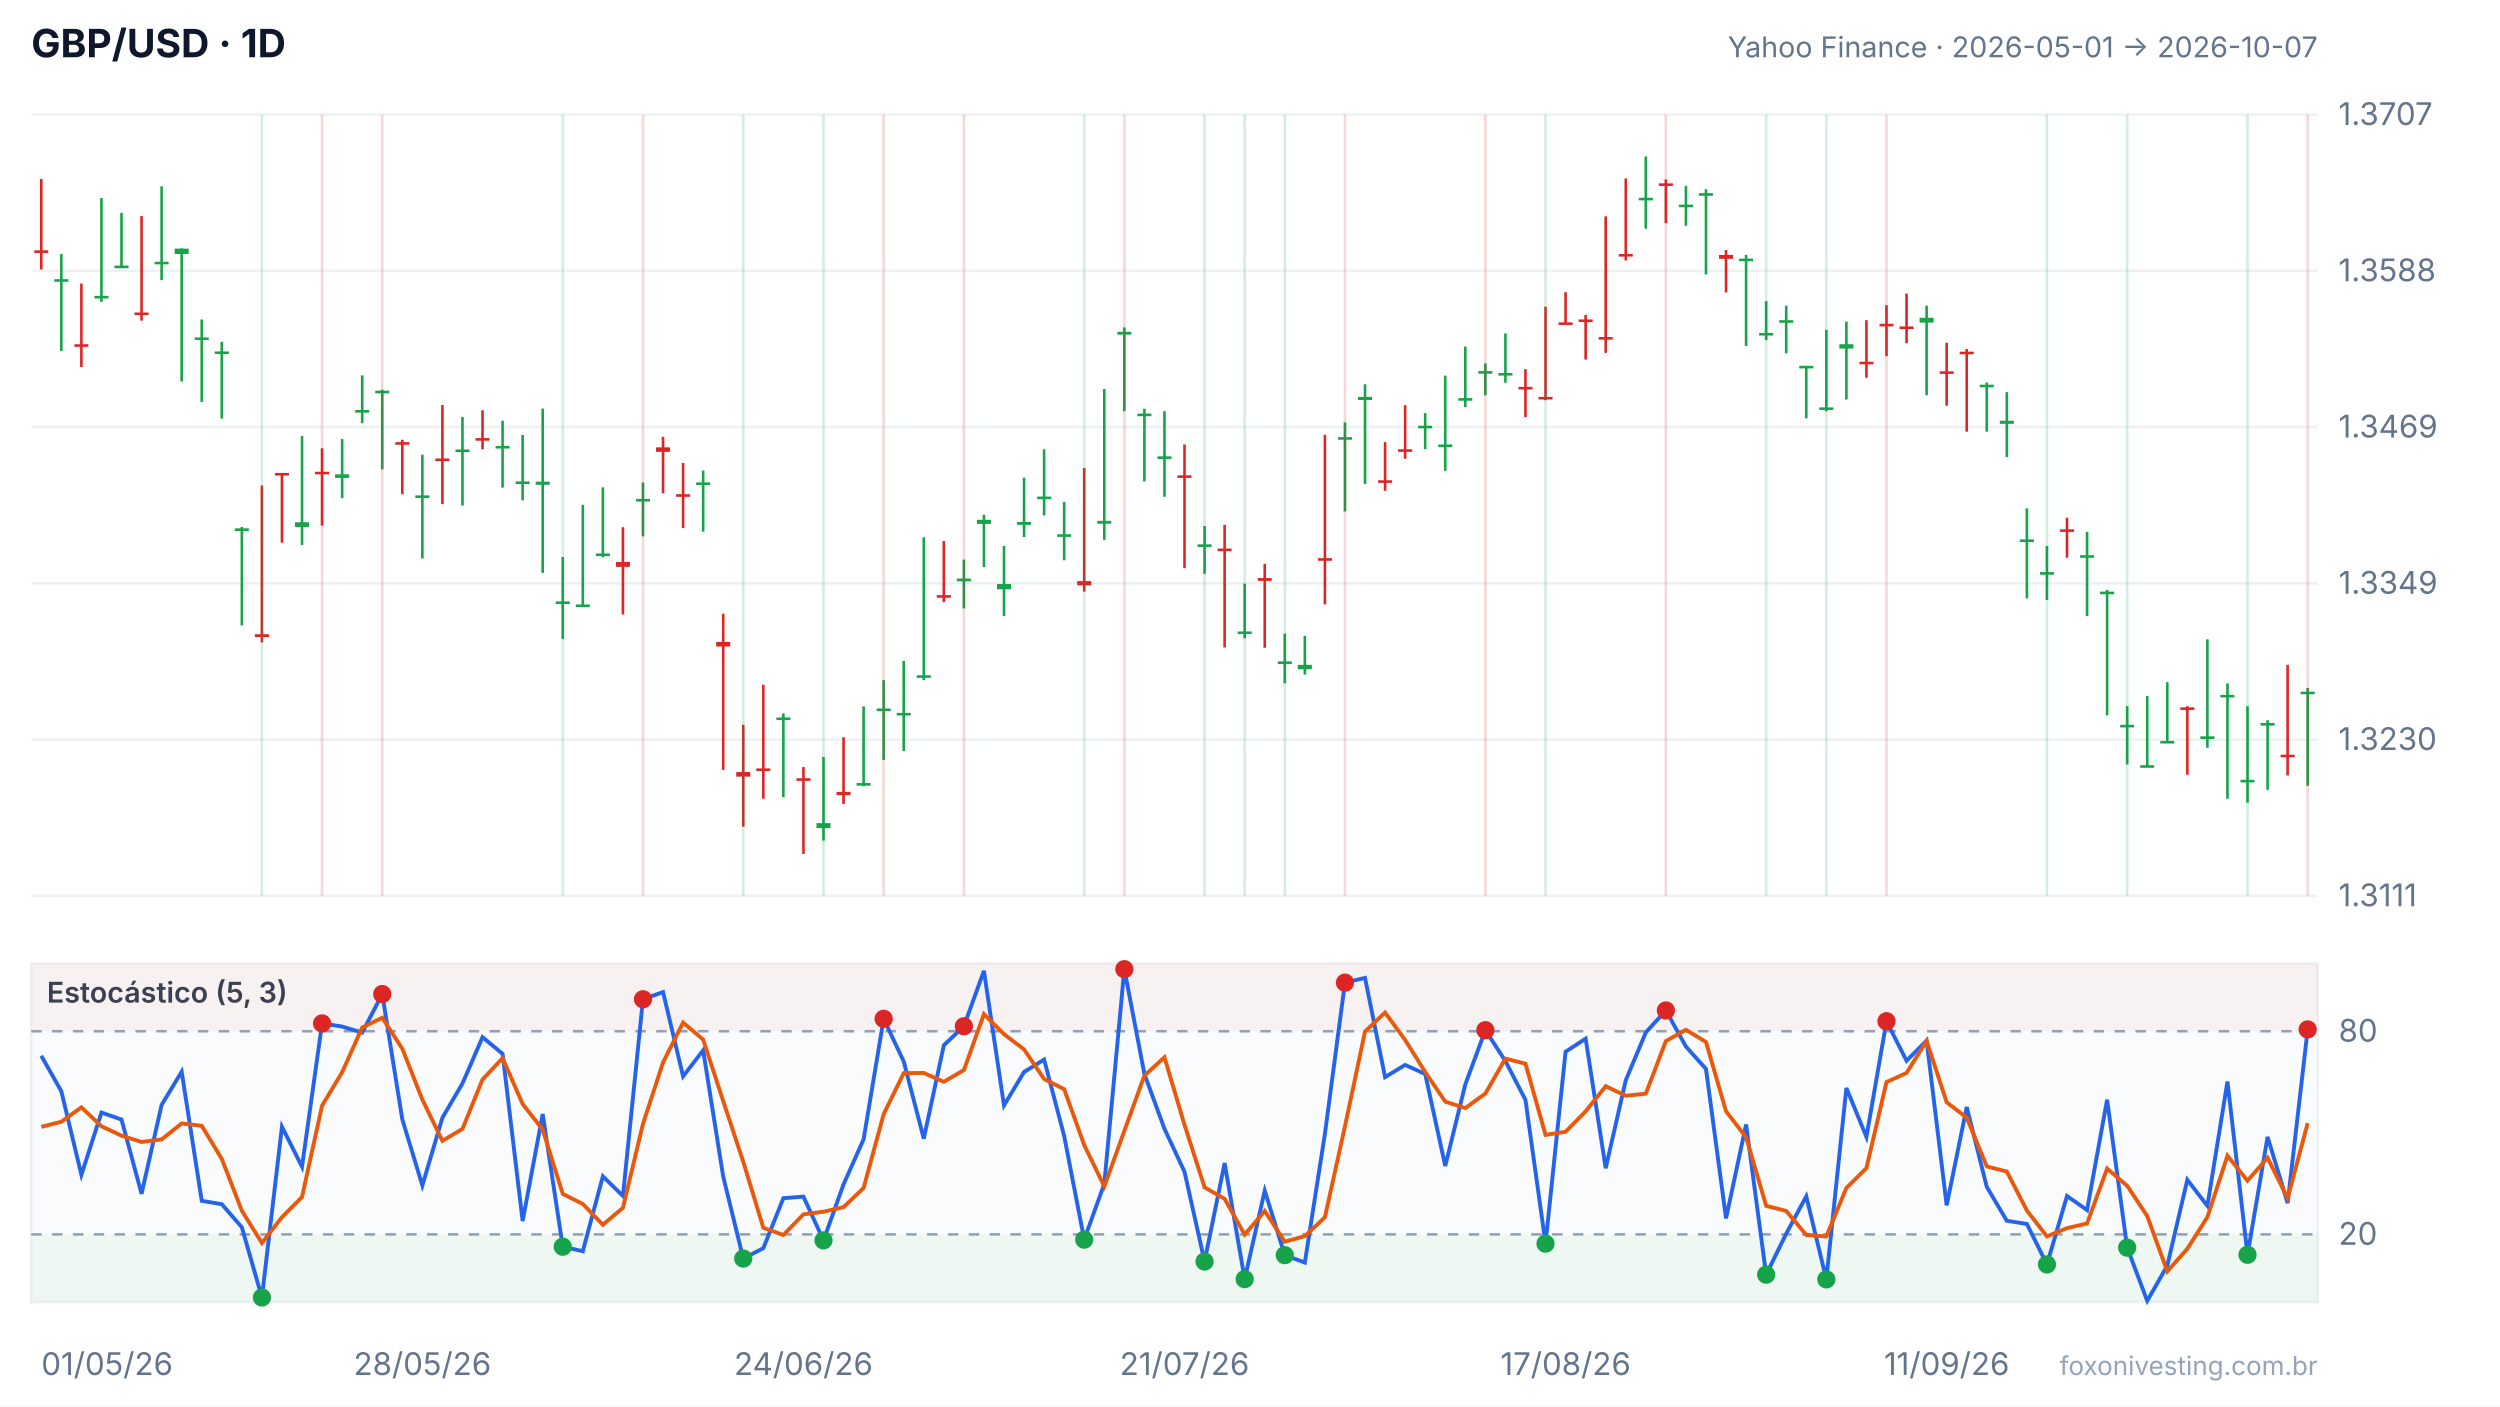
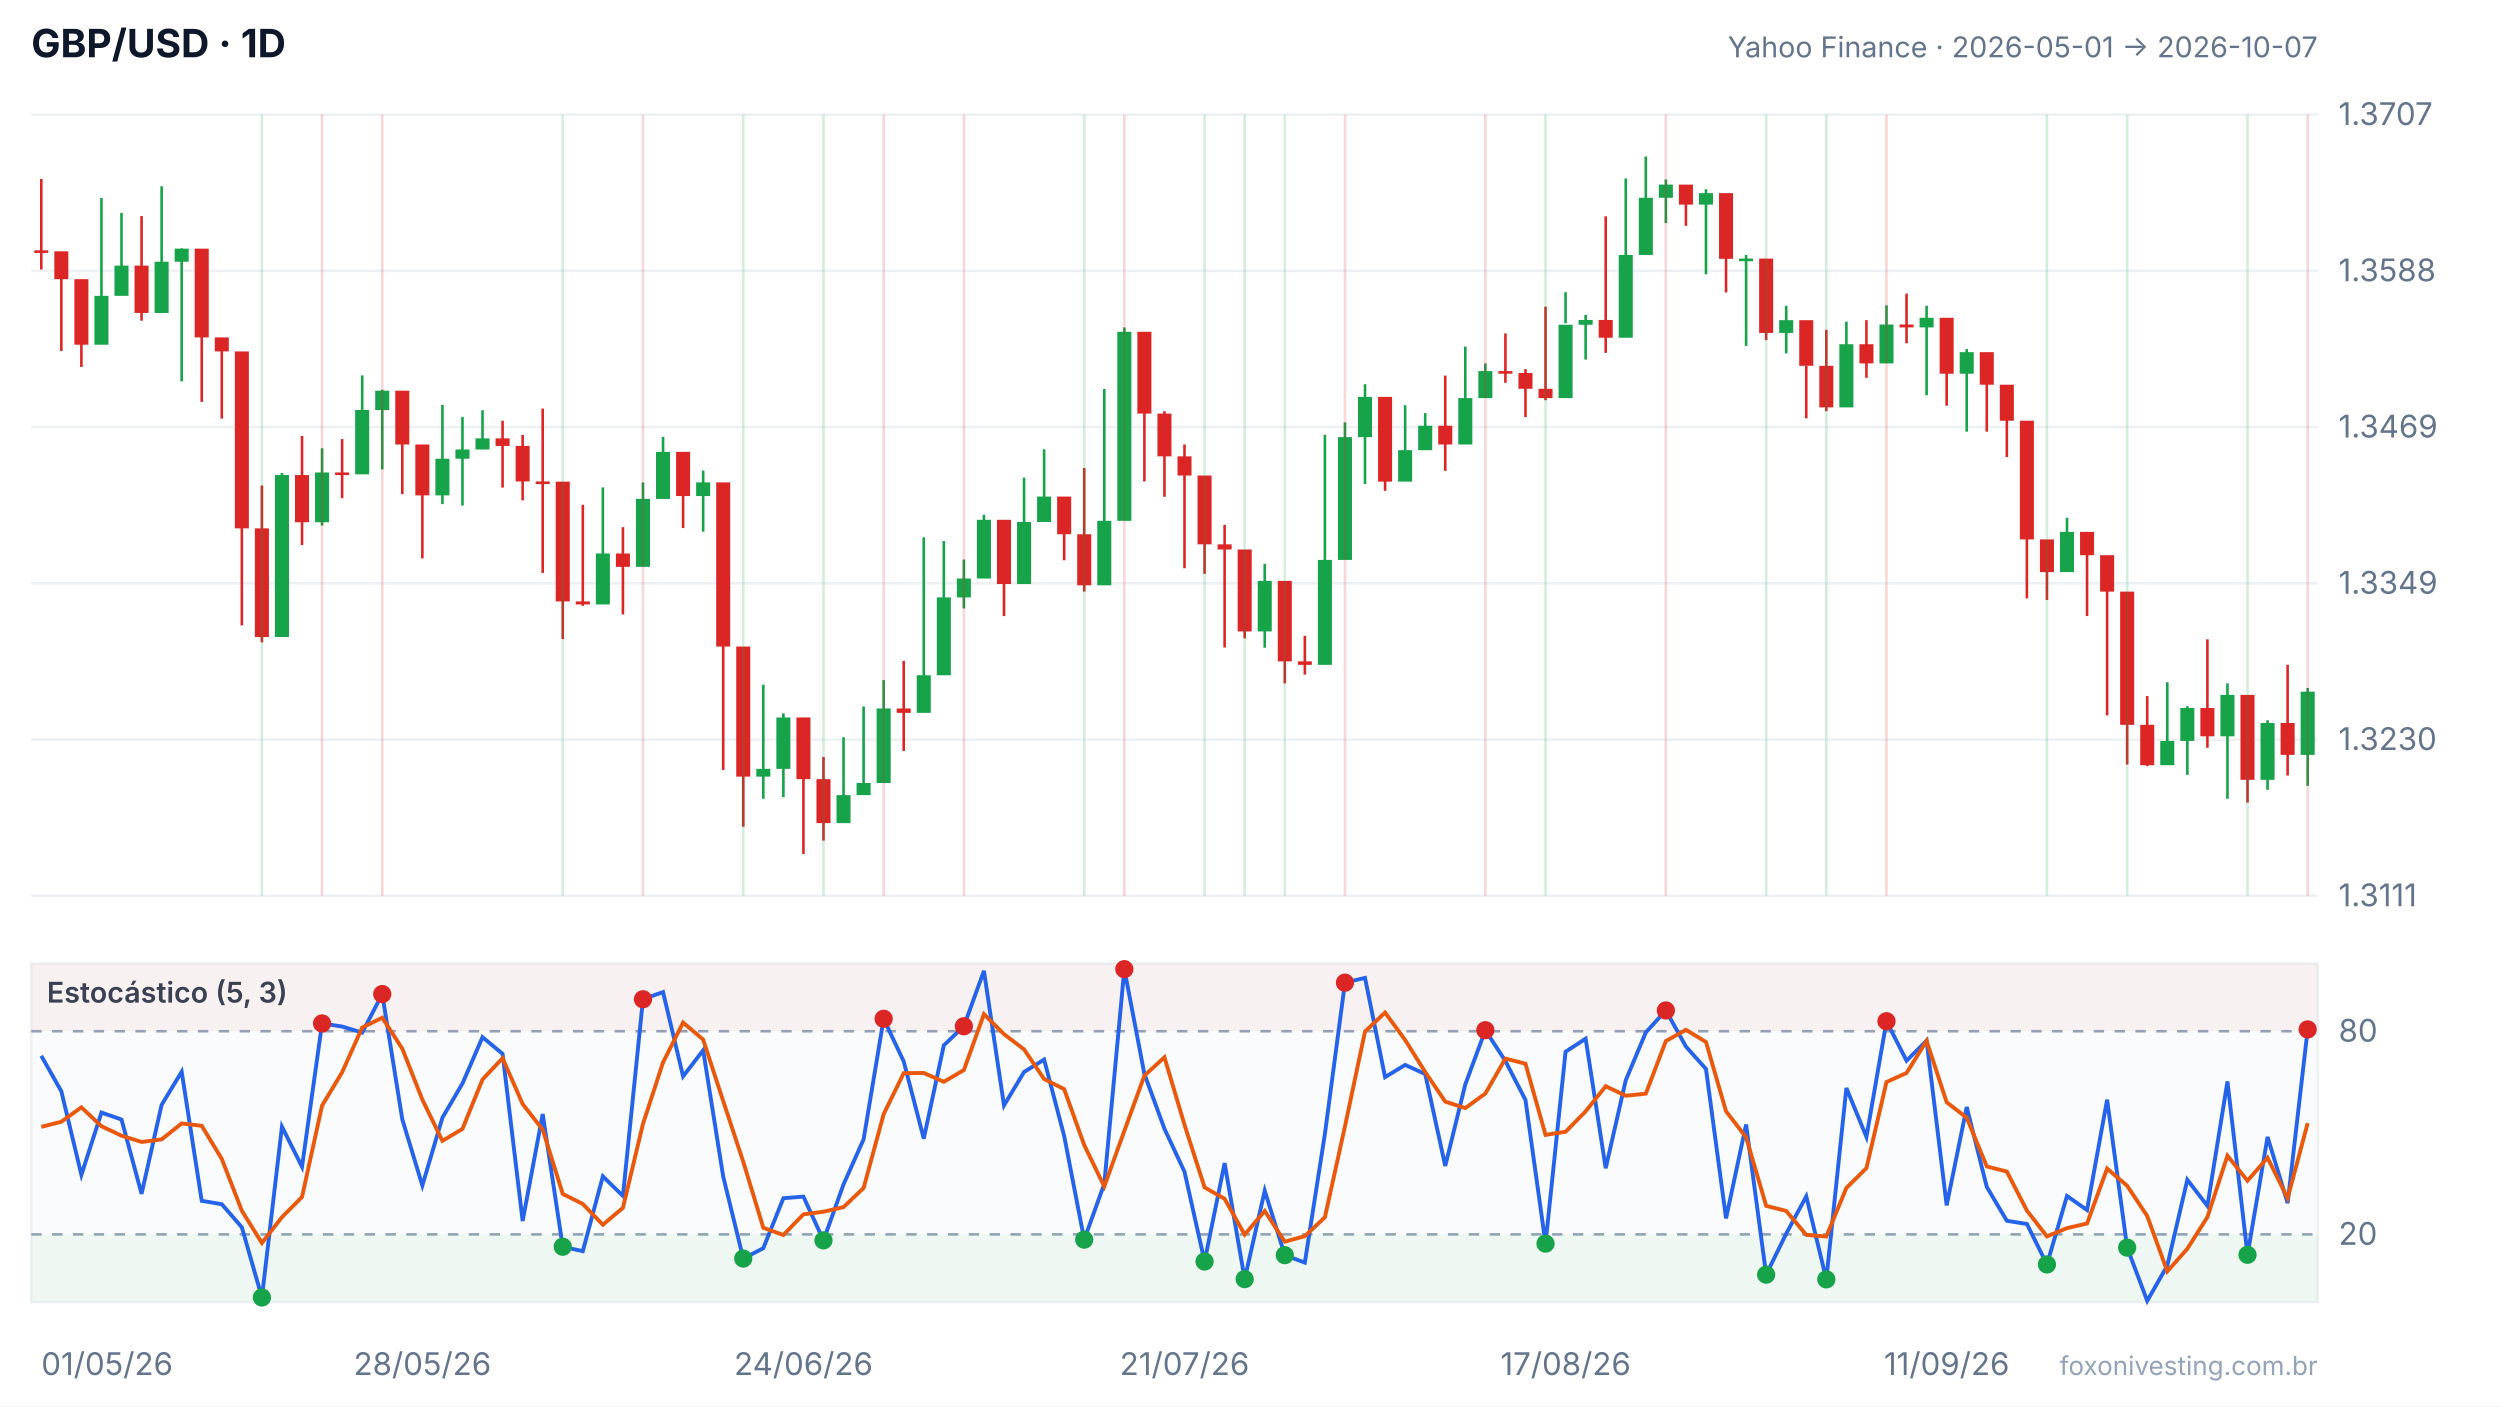
<svg xmlns="http://www.w3.org/2000/svg" viewBox="0 0 960 540" font-family="Inter,system-ui,sans-serif" font-size="12" role="img">
  <rect width="960" height="540" fill="#ffffff" />
  <text x="12" y="22" font-size="15" font-weight="700" fill="#0f172a">GBP/USD · 1D</text>
  <text x="890" y="22" font-size="11" fill="#64748b" text-anchor="end">Yahoo Finance · 2026-05-01 → 2026-10-07</text>
  <line x1="12" x2="890" y1="344" y2="344" stroke="#eef1f4" />
  <text x="898" y="348" fill="#64748b">1.3111</text>
  <line x1="12" x2="890" y1="284" y2="284" stroke="#eef1f4" />
  <text x="898" y="288" fill="#64748b">1.3230</text>
  <line x1="12" x2="890" y1="224" y2="224" stroke="#eef1f4" />
  <text x="898" y="228" fill="#64748b">1.3349</text>
  <line x1="12" x2="890" y1="164" y2="164" stroke="#eef1f4" />
  <text x="898" y="168" fill="#64748b">1.3469</text>
  <line x1="12" x2="890" y1="104" y2="104" stroke="#eef1f4" />
  <text x="898" y="108" fill="#64748b">1.3588</text>
  <line x1="12" x2="890" y1="44" y2="44" stroke="#eef1f4" />
  <text x="898" y="48" fill="#64748b">1.3707</text>
  <text x="15.851" y="528" fill="#64748b" text-anchor="start">01/05/26</text>
  <text x="162.184" y="528" fill="#64748b" text-anchor="middle">28/05/26</text>
  <text x="308.518" y="528" fill="#64748b" text-anchor="middle">24/06/26</text>
  <text x="454.851" y="528" fill="#64748b" text-anchor="middle">21/07/26</text>
  <text x="601.184" y="528" fill="#64748b" text-anchor="middle">17/08/26</text>
  <text x="747.518" y="528" fill="#64748b" text-anchor="middle">11/09/26</text>
  <line x1="15.851" x2="15.851" y1="68.723" y2="103.484" stroke="#dc2626" />
  <rect x="13.155" y="96.131" width="5.391" height="1" fill="#dc2626" />
-   <line x1="23.553" x2="23.553" y1="97.529" y2="134.765" stroke="#16a34a" />
-   <rect x="20.857" y="107.201" width="5.391" height="1" fill="#16a34a" />
+   <line x1="23.553" x2="23.553" y1="97.529" y2="134.765" stroke="#dc2626" />
+   <rect x="20.857" y="96.504" width="5.391" height="10.697" fill="#dc2626" />
  <line x1="31.254" x2="31.254" y1="108.872" y2="140.931" stroke="#dc2626" />
-   <rect x="28.559" y="132.185" width="5.391" height="1" fill="#dc2626" />
+   <rect x="28.559" y="107.201" width="5.391" height="25.168" fill="#dc2626" />
  <line x1="38.956" x2="38.956" y1="76.04" y2="115.92" stroke="#16a34a" />
-   <rect x="36.261" y="113.603" width="5.391" height="1" fill="#16a34a" />
+   <rect x="36.261" y="113.603" width="5.391" height="18.766" fill="#16a34a" />
  <line x1="46.658" x2="46.658" y1="81.753" y2="102.554" stroke="#16a34a" />
-   <rect x="43.962" y="101.996" width="5.391" height="1" fill="#16a34a" />
+   <rect x="43.962" y="101.996" width="5.391" height="11.607" fill="#16a34a" />
  <line x1="54.36" x2="54.36" y1="82.969" y2="123.138" stroke="#dc2626" />
-   <rect x="51.664" y="119.993" width="5.391" height="1" fill="#dc2626" />
+   <rect x="51.664" y="101.996" width="5.391" height="18.182" fill="#dc2626" />
  <line x1="62.061" x2="62.061" y1="71.539" y2="107.572" stroke="#16a34a" />
-   <rect x="59.366" y="100.508" width="5.391" height="1" fill="#16a34a" />
+   <rect x="59.366" y="100.508" width="5.391" height="19.67" fill="#16a34a" />
  <line x1="69.763" x2="69.763" y1="95.386" y2="146.444" stroke="#16a34a" />
-   <rect x="67.068" y="95.479" width="5.391" height="2.05" fill="#16a34a" />
-   <line x1="77.465" x2="77.465" y1="122.675" y2="154.331" stroke="#16a34a" />
-   <rect x="74.769" y="129.565" width="5.391" height="1" fill="#16a34a" />
-   <line x1="85.167" x2="85.167" y1="131.263" y2="160.736" stroke="#16a34a" />
-   <rect x="82.471" y="134.949" width="5.391" height="1" fill="#16a34a" />
-   <line x1="92.868" x2="92.868" y1="202.351" y2="240.156" stroke="#16a34a" />
-   <rect x="90.173" y="202.893" width="5.391" height="1" fill="#16a34a" />
+   <rect x="67.068" y="95.479" width="5.391" height="5.028" fill="#16a34a" />
+   <line x1="77.465" x2="77.465" y1="122.675" y2="154.331" stroke="#dc2626" />
+   <rect x="74.769" y="95.479" width="5.391" height="34.086" fill="#dc2626" />
+   <line x1="85.167" x2="85.167" y1="131.263" y2="160.736" stroke="#dc2626" />
+   <rect x="82.471" y="129.565" width="5.391" height="5.384" fill="#dc2626" />
+   <line x1="92.868" x2="92.868" y1="202.351" y2="240.156" stroke="#dc2626" />
+   <rect x="90.173" y="134.949" width="5.391" height="67.944" fill="#dc2626" />
  <line x1="100.57" x2="100.57" y1="186.42" y2="246.668" stroke="#dc2626" />
-   <rect x="97.875" y="243.547" width="5.391" height="1.07" fill="#dc2626" />
-   <line x1="108.272" x2="108.272" y1="181.608" y2="208.396" stroke="#dc2626" />
-   <rect x="105.576" y="181.608" width="5.391" height="1" fill="#dc2626" />
-   <line x1="115.974" x2="115.974" y1="167.403" y2="209.297" stroke="#16a34a" />
-   <rect x="113.278" y="200.544" width="5.391" height="1.807" fill="#16a34a" />
-   <line x1="123.675" x2="123.675" y1="172.145" y2="201.809" stroke="#dc2626" />
-   <rect x="120.98" y="181.153" width="5.391" height="1" fill="#dc2626" />
-   <line x1="131.377" x2="131.377" y1="168.589" y2="191.315" stroke="#16a34a" />
-   <rect x="128.682" y="182.153" width="5.391" height="1.362" fill="#16a34a" />
+   <rect x="97.875" y="202.893" width="5.391" height="41.725" fill="#dc2626" />
+   <line x1="108.272" x2="108.272" y1="181.608" y2="208.396" stroke="#16a34a" />
+   <rect x="105.576" y="182.426" width="5.391" height="62.192" fill="#16a34a" />
+   <line x1="115.974" x2="115.974" y1="167.403" y2="209.297" stroke="#dc2626" />
+   <rect x="113.278" y="182.426" width="5.391" height="18.118" fill="#dc2626" />
+   <line x1="123.675" x2="123.675" y1="172.145" y2="201.809" stroke="#16a34a" />
+   <rect x="120.98" y="181.426" width="5.391" height="19.118" fill="#16a34a" />
+   <line x1="131.377" x2="131.377" y1="168.589" y2="191.315" stroke="#dc2626" />
+   <rect x="128.682" y="181.426" width="5.391" height="1" fill="#dc2626" />
  <line x1="139.079" x2="139.079" y1="144.148" y2="162.473" stroke="#16a34a" />
-   <rect x="136.383" y="157.443" width="5.391" height="1" fill="#16a34a" />
+   <rect x="136.383" y="157.443" width="5.391" height="24.709" fill="#16a34a" />
  <line x1="146.781" x2="146.781" y1="149.656" y2="180.245" stroke="#16a34a" />
-   <rect x="144.085" y="150.023" width="5.391" height="1" fill="#16a34a" />
+   <rect x="144.085" y="150.023" width="5.391" height="7.421" fill="#16a34a" />
  <line x1="154.482" x2="154.482" y1="168.863" y2="189.775" stroke="#dc2626" />
-   <rect x="151.787" y="169.775" width="5.391" height="1" fill="#dc2626" />
-   <line x1="162.184" x2="162.184" y1="174.604" y2="214.43" stroke="#16a34a" />
-   <rect x="159.489" y="190.228" width="5.391" height="1" fill="#16a34a" />
-   <line x1="169.886" x2="169.886" y1="155.522" y2="193.58" stroke="#dc2626" />
-   <rect x="167.19" y="176.06" width="5.391" height="1" fill="#dc2626" />
+   <rect x="151.787" y="150.023" width="5.391" height="20.664" fill="#dc2626" />
+   <line x1="162.184" x2="162.184" y1="174.604" y2="214.43" stroke="#dc2626" />
+   <rect x="159.489" y="170.687" width="5.391" height="19.541" fill="#dc2626" />
+   <line x1="169.886" x2="169.886" y1="155.522" y2="193.58" stroke="#16a34a" />
+   <rect x="167.19" y="176.151" width="5.391" height="14.077" fill="#16a34a" />
  <line x1="177.588" x2="177.588" y1="160.096" y2="194.123" stroke="#16a34a" />
-   <rect x="174.892" y="172.6" width="5.391" height="1" fill="#16a34a" />
-   <line x1="185.289" x2="185.289" y1="157.535" y2="172.509" stroke="#dc2626" />
-   <rect x="182.594" y="168.224" width="5.391" height="1" fill="#dc2626" />
-   <line x1="192.991" x2="192.991" y1="161.559" y2="187.236" stroke="#16a34a" />
-   <rect x="190.296" y="171.234" width="5.391" height="1" fill="#16a34a" />
-   <line x1="200.693" x2="200.693" y1="167.038" y2="192.131" stroke="#16a34a" />
-   <rect x="197.997" y="184.877" width="5.391" height="1" fill="#16a34a" />
-   <line x1="208.395" x2="208.395" y1="156.894" y2="220.004" stroke="#16a34a" />
-   <rect x="205.699" y="184.95" width="5.391" height="1.198" fill="#16a34a" />
-   <line x1="216.096" x2="216.096" y1="213.89" y2="245.42" stroke="#16a34a" />
-   <rect x="213.401" y="230.945" width="5.391" height="1" fill="#16a34a" />
-   <line x1="223.798" x2="223.798" y1="193.852" y2="232.646" stroke="#16a34a" />
-   <rect x="221.103" y="232.109" width="5.391" height="1" fill="#16a34a" />
+   <rect x="174.892" y="172.6" width="5.391" height="3.551" fill="#16a34a" />
+   <line x1="185.289" x2="185.289" y1="157.535" y2="172.509" stroke="#16a34a" />
+   <rect x="182.594" y="168.334" width="5.391" height="4.267" fill="#16a34a" />
+   <line x1="192.991" x2="192.991" y1="161.559" y2="187.236" stroke="#dc2626" />
+   <rect x="190.296" y="168.334" width="5.391" height="2.9" fill="#dc2626" />
+   <line x1="200.693" x2="200.693" y1="167.038" y2="192.131" stroke="#dc2626" />
+   <rect x="197.997" y="171.234" width="5.391" height="13.643" fill="#dc2626" />
+   <line x1="208.395" x2="208.395" y1="156.894" y2="220.004" stroke="#dc2626" />
+   <rect x="205.699" y="184.877" width="5.391" height="1" fill="#dc2626" />
+   <line x1="216.096" x2="216.096" y1="213.89" y2="245.42" stroke="#dc2626" />
+   <rect x="213.401" y="184.95" width="5.391" height="45.996" fill="#dc2626" />
+   <line x1="223.798" x2="223.798" y1="193.852" y2="232.646" stroke="#dc2626" />
+   <rect x="221.103" y="230.945" width="5.391" height="1.164" fill="#dc2626" />
  <line x1="231.5" x2="231.5" y1="187.146" y2="213.98" stroke="#16a34a" />
-   <rect x="228.804" y="212.54" width="5.391" height="1" fill="#16a34a" />
+   <rect x="228.804" y="212.54" width="5.391" height="19.57" fill="#16a34a" />
  <line x1="239.202" x2="239.202" y1="202.441" y2="235.956" stroke="#dc2626" />
-   <rect x="236.506" y="215.779" width="5.391" height="1.889" fill="#dc2626" />
+   <rect x="236.506" y="212.54" width="5.391" height="5.128" fill="#dc2626" />
  <line x1="246.904" x2="246.904" y1="185.239" y2="205.961" stroke="#16a34a" />
-   <rect x="244.208" y="191.588" width="5.391" height="1" fill="#16a34a" />
-   <line x1="254.605" x2="254.605" y1="167.768" y2="189.413" stroke="#dc2626" />
-   <rect x="251.91" y="171.781" width="5.391" height="1.731" fill="#dc2626" />
+   <rect x="244.208" y="191.588" width="5.391" height="26.08" fill="#16a34a" />
+   <line x1="254.605" x2="254.605" y1="167.768" y2="189.413" stroke="#16a34a" />
+   <rect x="251.91" y="173.511" width="5.391" height="18.076" fill="#16a34a" />
  <line x1="262.307" x2="262.307" y1="177.789" y2="202.775" stroke="#dc2626" />
-   <rect x="259.611" y="189.775" width="5.391" height="1" fill="#dc2626" />
+   <rect x="259.611" y="173.511" width="5.391" height="16.979" fill="#dc2626" />
  <line x1="270.009" x2="270.009" y1="180.699" y2="204.157" stroke="#16a34a" />
-   <rect x="267.313" y="185.239" width="5.391" height="1" fill="#16a34a" />
+   <rect x="267.313" y="185.239" width="5.391" height="5.251" fill="#16a34a" />
  <line x1="277.711" x2="277.711" y1="235.688" y2="295.68" stroke="#dc2626" />
-   <rect x="275.015" y="246.49" width="5.391" height="1.782" fill="#dc2626" />
+   <rect x="275.015" y="185.239" width="5.391" height="63.032" fill="#dc2626" />
  <line x1="285.412" x2="285.412" y1="278.334" y2="317.475" stroke="#dc2626" />
-   <rect x="282.717" y="296.47" width="5.391" height="1.755" fill="#dc2626" />
-   <line x1="293.114" x2="293.114" y1="262.937" y2="306.726" stroke="#dc2626" />
-   <rect x="290.418" y="295.064" width="5.391" height="1" fill="#dc2626" />
+   <rect x="282.717" y="248.272" width="5.391" height="49.954" fill="#dc2626" />
+   <line x1="293.114" x2="293.114" y1="262.937" y2="306.726" stroke="#16a34a" />
+   <rect x="290.418" y="295.24" width="5.391" height="2.985" fill="#16a34a" />
  <line x1="300.816" x2="300.816" y1="273.916" y2="306.114" stroke="#16a34a" />
-   <rect x="298.12" y="275.507" width="5.391" height="1" fill="#16a34a" />
+   <rect x="298.12" y="275.507" width="5.391" height="19.733" fill="#16a34a" />
  <line x1="308.518" x2="308.518" y1="294.538" y2="327.929" stroke="#dc2626" />
-   <rect x="305.822" y="298.839" width="5.391" height="1" fill="#dc2626" />
-   <line x1="316.219" x2="316.219" y1="290.67" y2="322.793" stroke="#16a34a" />
-   <rect x="313.524" y="316.079" width="5.391" height="1.919" fill="#16a34a" />
-   <line x1="323.921" x2="323.921" y1="283.097" y2="308.739" stroke="#dc2626" />
-   <rect x="321.225" y="304.1" width="5.391" height="1.226" fill="#dc2626" />
+   <rect x="305.822" y="275.507" width="5.391" height="23.683" fill="#dc2626" />
+   <line x1="316.219" x2="316.219" y1="290.67" y2="322.793" stroke="#dc2626" />
+   <rect x="313.524" y="299.191" width="5.391" height="16.888" fill="#dc2626" />
+   <line x1="323.921" x2="323.921" y1="283.097" y2="308.739" stroke="#16a34a" />
+   <rect x="321.225" y="305.326" width="5.391" height="10.753" fill="#16a34a" />
  <line x1="331.623" x2="331.623" y1="271.263" y2="301.909" stroke="#16a34a" />
-   <rect x="328.927" y="300.682" width="5.391" height="1" fill="#16a34a" />
+   <rect x="328.927" y="300.682" width="5.391" height="4.644" fill="#16a34a" />
  <line x1="339.325" x2="339.325" y1="261.163" y2="291.813" stroke="#16a34a" />
-   <rect x="336.629" y="272.06" width="5.391" height="1" fill="#16a34a" />
-   <line x1="347.026" x2="347.026" y1="253.79" y2="288.382" stroke="#16a34a" />
-   <rect x="344.331" y="273.739" width="5.391" height="1" fill="#16a34a" />
+   <rect x="336.629" y="272.06" width="5.391" height="28.622" fill="#16a34a" />
+   <line x1="347.026" x2="347.026" y1="253.79" y2="288.382" stroke="#dc2626" />
+   <rect x="344.331" y="272.06" width="5.391" height="1.679" fill="#dc2626" />
  <line x1="354.728" x2="354.728" y1="206.322" y2="261.163" stroke="#16a34a" />
-   <rect x="352.032" y="259.299" width="5.391" height="1" fill="#16a34a" />
-   <line x1="362.43" x2="362.43" y1="207.765" y2="231.214" stroke="#dc2626" />
-   <rect x="359.734" y="228.527" width="5.391" height="1" fill="#dc2626" />
+   <rect x="352.032" y="259.299" width="5.391" height="14.44" fill="#16a34a" />
+   <line x1="362.43" x2="362.43" y1="207.765" y2="231.214" stroke="#16a34a" />
+   <rect x="359.734" y="229.405" width="5.391" height="29.894" fill="#16a34a" />
  <line x1="370.132" x2="370.132" y1="214.88" y2="233.631" stroke="#16a34a" />
-   <rect x="367.436" y="222.159" width="5.391" height="1.077" fill="#16a34a" />
+   <rect x="367.436" y="222.159" width="5.391" height="7.246" fill="#16a34a" />
  <line x1="377.833" x2="377.833" y1="197.652" y2="217.757" stroke="#16a34a" />
-   <rect x="375.138" y="199.604" width="5.391" height="1.573" fill="#16a34a" />
-   <line x1="385.535" x2="385.535" y1="209.657" y2="236.582" stroke="#16a34a" />
-   <rect x="382.839" y="224.268" width="5.391" height="2.018" fill="#16a34a" />
+   <rect x="375.138" y="199.604" width="5.391" height="22.555" fill="#16a34a" />
+   <line x1="385.535" x2="385.535" y1="209.657" y2="236.582" stroke="#dc2626" />
+   <rect x="382.839" y="199.604" width="5.391" height="24.664" fill="#dc2626" />
  <line x1="393.237" x2="393.237" y1="183.424" y2="206.232" stroke="#16a34a" />
-   <rect x="390.541" y="200.454" width="5.391" height="1.084" fill="#16a34a" />
+   <rect x="390.541" y="200.454" width="5.391" height="23.814" fill="#16a34a" />
  <line x1="400.939" x2="400.939" y1="172.509" y2="197.923" stroke="#16a34a" />
-   <rect x="398.243" y="190.681" width="5.391" height="1" fill="#16a34a" />
-   <line x1="408.64" x2="408.64" y1="192.765" y2="215.149" stroke="#16a34a" />
-   <rect x="405.945" y="205.149" width="5.391" height="1" fill="#16a34a" />
+   <rect x="398.243" y="190.681" width="5.391" height="9.772" fill="#16a34a" />
+   <line x1="408.64" x2="408.64" y1="192.765" y2="215.149" stroke="#dc2626" />
+   <rect x="405.945" y="190.681" width="5.391" height="14.467" fill="#dc2626" />
  <line x1="416.342" x2="416.342" y1="179.699" y2="227.183" stroke="#dc2626" />
-   <rect x="413.646" y="223.147" width="5.391" height="1.615" fill="#dc2626" />
+   <rect x="413.646" y="205.149" width="5.391" height="19.613" fill="#dc2626" />
  <line x1="424.044" x2="424.044" y1="149.381" y2="207.314" stroke="#16a34a" />
-   <rect x="421.348" y="200.002" width="5.391" height="1.085" fill="#16a34a" />
+   <rect x="421.348" y="200.002" width="5.391" height="24.76" fill="#16a34a" />
  <line x1="431.746" x2="431.746" y1="125.725" y2="157.901" stroke="#16a34a" />
-   <rect x="429.05" y="127.405" width="5.391" height="1.089" fill="#16a34a" />
-   <line x1="439.447" x2="439.447" y1="156.986" y2="184.877" stroke="#16a34a" />
-   <rect x="436.752" y="158.816" width="5.391" height="1" fill="#16a34a" />
-   <line x1="447.149" x2="447.149" y1="157.901" y2="190.772" stroke="#16a34a" />
-   <rect x="444.454" y="175.241" width="5.391" height="1.001" fill="#16a34a" />
+   <rect x="429.05" y="127.405" width="5.391" height="72.597" fill="#16a34a" />
+   <line x1="439.447" x2="439.447" y1="156.986" y2="184.877" stroke="#dc2626" />
+   <rect x="436.752" y="127.405" width="5.391" height="31.411" fill="#dc2626" />
+   <line x1="447.149" x2="447.149" y1="157.901" y2="190.772" stroke="#dc2626" />
+   <rect x="444.454" y="158.816" width="5.391" height="16.425" fill="#dc2626" />
  <line x1="454.851" x2="454.851" y1="170.687" y2="218.207" stroke="#dc2626" />
-   <rect x="452.155" y="182.516" width="5.391" height="1" fill="#dc2626" />
-   <line x1="462.553" x2="462.553" y1="201.989" y2="220.363" stroke="#16a34a" />
-   <rect x="459.857" y="209.027" width="5.391" height="1" fill="#16a34a" />
+   <rect x="452.155" y="175.241" width="5.391" height="7.366" fill="#dc2626" />
+   <line x1="462.553" x2="462.553" y1="201.989" y2="220.363" stroke="#dc2626" />
+   <rect x="459.857" y="182.607" width="5.391" height="26.42" fill="#dc2626" />
  <line x1="470.254" x2="470.254" y1="201.538" y2="248.628" stroke="#dc2626" />
-   <rect x="467.559" y="210.648" width="5.391" height="1" fill="#dc2626" />
-   <line x1="477.956" x2="477.956" y1="224.134" y2="245.152" stroke="#16a34a" />
-   <rect x="475.261" y="242.477" width="5.391" height="1" fill="#16a34a" />
-   <line x1="485.658" x2="485.658" y1="216.499" y2="248.717" stroke="#dc2626" />
-   <rect x="482.962" y="221.98" width="5.391" height="1.077" fill="#dc2626" />
-   <line x1="493.36" x2="493.36" y1="243.28" y2="262.405" stroke="#16a34a" />
-   <rect x="490.664" y="253.967" width="5.391" height="1" fill="#16a34a" />
-   <line x1="501.061" x2="501.061" y1="244.172" y2="259.033" stroke="#16a34a" />
-   <rect x="498.366" y="255.302" width="5.391" height="1.688" fill="#16a34a" />
-   <line x1="508.763" x2="508.763" y1="166.947" y2="232.109" stroke="#dc2626" />
-   <rect x="506.068" y="214.34" width="5.391" height="1" fill="#dc2626" />
+   <rect x="467.559" y="209.027" width="5.391" height="1.982" fill="#dc2626" />
+   <line x1="477.956" x2="477.956" y1="224.134" y2="245.152" stroke="#dc2626" />
+   <rect x="475.261" y="211.009" width="5.391" height="31.467" fill="#dc2626" />
+   <line x1="485.658" x2="485.658" y1="216.499" y2="248.717" stroke="#16a34a" />
+   <rect x="482.962" y="223.057" width="5.391" height="19.42" fill="#16a34a" />
+   <line x1="493.36" x2="493.36" y1="243.28" y2="262.405" stroke="#dc2626" />
+   <rect x="490.664" y="223.057" width="5.391" height="30.91" fill="#dc2626" />
+   <line x1="501.061" x2="501.061" y1="244.172" y2="259.033" stroke="#dc2626" />
+   <rect x="498.366" y="253.967" width="5.391" height="1.334" fill="#dc2626" />
+   <line x1="508.763" x2="508.763" y1="166.947" y2="232.109" stroke="#16a34a" />
+   <rect x="506.068" y="215.006" width="5.391" height="40.296" fill="#16a34a" />
  <line x1="516.465" x2="516.465" y1="162.199" y2="196.385" stroke="#16a34a" />
-   <rect x="513.769" y="167.86" width="5.391" height="1" fill="#16a34a" />
+   <rect x="513.769" y="167.86" width="5.391" height="47.146" fill="#16a34a" />
  <line x1="524.167" x2="524.167" y1="147.546" y2="185.857" stroke="#16a34a" />
-   <rect x="521.471" y="152.407" width="5.391" height="1.191" fill="#16a34a" />
+   <rect x="521.471" y="152.407" width="5.391" height="15.453" fill="#16a34a" />
  <line x1="531.868" x2="531.868" y1="169.775" y2="188.47" stroke="#dc2626" />
-   <rect x="529.173" y="184.423" width="5.391" height="1" fill="#dc2626" />
-   <line x1="539.57" x2="539.57" y1="155.613" y2="176.151" stroke="#dc2626" />
-   <rect x="536.875" y="172.509" width="5.391" height="1" fill="#dc2626" />
+   <rect x="529.173" y="152.407" width="5.391" height="32.543" fill="#dc2626" />
+   <line x1="539.57" x2="539.57" y1="155.613" y2="176.151" stroke="#16a34a" />
+   <rect x="536.875" y="172.873" width="5.391" height="12.076" fill="#16a34a" />
  <line x1="547.272" x2="547.272" y1="158.633" y2="172.509" stroke="#16a34a" />
-   <rect x="544.576" y="163.478" width="5.391" height="1" fill="#16a34a" />
-   <line x1="554.974" x2="554.974" y1="144.24" y2="180.79" stroke="#16a34a" />
-   <rect x="552.278" y="170.687" width="5.391" height="1" fill="#16a34a" />
+   <rect x="544.576" y="163.478" width="5.391" height="9.396" fill="#16a34a" />
+   <line x1="554.974" x2="554.974" y1="144.24" y2="180.79" stroke="#dc2626" />
+   <rect x="552.278" y="163.478" width="5.391" height="7.209" fill="#dc2626" />
  <line x1="562.675" x2="562.675" y1="133.106" y2="156.345" stroke="#16a34a" />
-   <rect x="559.98" y="152.874" width="5.391" height="1" fill="#16a34a" />
+   <rect x="559.98" y="152.874" width="5.391" height="17.813" fill="#16a34a" />
  <line x1="570.377" x2="570.377" y1="139.551" y2="151.765" stroke="#16a34a" />
-   <rect x="567.682" y="142.494" width="5.391" height="1" fill="#16a34a" />
-   <line x1="578.079" x2="578.079" y1="128.033" y2="146.995" stroke="#16a34a" />
-   <rect x="575.383" y="143.229" width="5.391" height="1" fill="#16a34a" />
+   <rect x="567.682" y="142.494" width="5.391" height="10.38" fill="#16a34a" />
+   <line x1="578.079" x2="578.079" y1="128.033" y2="146.995" stroke="#dc2626" />
+   <rect x="575.383" y="142.494" width="5.391" height="1" fill="#dc2626" />
  <line x1="585.781" x2="585.781" y1="141.759" y2="160.188" stroke="#dc2626" />
-   <rect x="583.085" y="148.555" width="5.391" height="1" fill="#dc2626" />
+   <rect x="583.085" y="143.229" width="5.391" height="6.06" fill="#dc2626" />
  <line x1="593.482" x2="593.482" y1="117.772" y2="153.689" stroke="#dc2626" />
-   <rect x="590.787" y="152.407" width="5.391" height="1" fill="#dc2626" />
-   <line x1="601.184" x2="601.184" y1="112.212" y2="124.154" stroke="#dc2626" />
-   <rect x="598.489" y="123.784" width="5.391" height="1" fill="#dc2626" />
-   <line x1="608.886" x2="608.886" y1="120.918" y2="138.08" stroke="#dc2626" />
-   <rect x="606.19" y="122.666" width="5.391" height="1" fill="#dc2626" />
+   <rect x="590.787" y="149.289" width="5.391" height="3.575" fill="#dc2626" />
+   <line x1="601.184" x2="601.184" y1="112.212" y2="124.154" stroke="#16a34a" />
+   <rect x="598.489" y="124.708" width="5.391" height="28.156" fill="#16a34a" />
+   <line x1="608.886" x2="608.886" y1="120.918" y2="138.08" stroke="#16a34a" />
+   <rect x="606.19" y="122.86" width="5.391" height="1.848" fill="#16a34a" />
  <line x1="616.588" x2="616.588" y1="83.062" y2="135.501" stroke="#dc2626" />
-   <rect x="613.892" y="129.417" width="5.391" height="1" fill="#dc2626" />
-   <line x1="624.289" x2="624.289" y1="68.535" y2="100.043" stroke="#dc2626" />
-   <rect x="621.594" y="97.529" width="5.391" height="1" fill="#dc2626" />
+   <rect x="613.892" y="122.86" width="5.391" height="6.834" fill="#dc2626" />
+   <line x1="624.289" x2="624.289" y1="68.535" y2="100.043" stroke="#16a34a" />
+   <rect x="621.594" y="97.901" width="5.391" height="31.793" fill="#16a34a" />
  <line x1="631.991" x2="631.991" y1="60.071" y2="87.83" stroke="#16a34a" />
-   <rect x="629.296" y="75.947" width="5.391" height="1" fill="#16a34a" />
-   <line x1="639.693" x2="639.693" y1="68.911" y2="85.68" stroke="#dc2626" />
-   <rect x="636.997" y="70.403" width="5.391" height="1" fill="#dc2626" />
-   <line x1="647.395" x2="647.395" y1="71.352" y2="86.708" stroke="#16a34a" />
-   <rect x="644.699" y="78.57" width="5.391" height="1" fill="#16a34a" />
+   <rect x="629.296" y="75.947" width="5.391" height="21.954" fill="#16a34a" />
+   <line x1="639.693" x2="639.693" y1="68.911" y2="85.68" stroke="#16a34a" />
+   <rect x="636.997" y="70.882" width="5.391" height="5.065" fill="#16a34a" />
+   <line x1="647.395" x2="647.395" y1="71.352" y2="86.708" stroke="#dc2626" />
+   <rect x="644.699" y="70.882" width="5.391" height="7.688" fill="#dc2626" />
  <line x1="655.096" x2="655.096" y1="72.665" y2="105.343" stroke="#16a34a" />
-   <rect x="652.401" y="74.166" width="5.391" height="1" fill="#16a34a" />
+   <rect x="652.401" y="74.166" width="5.391" height="4.404" fill="#16a34a" />
  <line x1="662.798" x2="662.798" y1="96.038" y2="112.305" stroke="#dc2626" />
-   <rect x="660.103" y="97.901" width="5.391" height="1.49" fill="#dc2626" />
+   <rect x="660.103" y="74.166" width="5.391" height="25.225" fill="#dc2626" />
  <line x1="670.5" x2="670.5" y1="97.901" y2="132.83" stroke="#16a34a" />
  <rect x="667.804" y="99.298" width="5.391" height="1" fill="#16a34a" />
-   <line x1="678.202" x2="678.202" y1="115.641" y2="130.616" stroke="#16a34a" />
-   <rect x="675.506" y="127.848" width="5.391" height="1" fill="#16a34a" />
+   <line x1="678.202" x2="678.202" y1="115.641" y2="130.616" stroke="#dc2626" />
+   <rect x="675.506" y="99.298" width="5.391" height="28.55" fill="#dc2626" />
  <line x1="685.904" x2="685.904" y1="117.402" y2="135.686" stroke="#16a34a" />
-   <rect x="683.208" y="122.952" width="5.391" height="1" fill="#16a34a" />
-   <line x1="693.605" x2="693.605" y1="140.472" y2="160.645" stroke="#16a34a" />
-   <rect x="690.91" y="140.472" width="5.391" height="1" fill="#16a34a" />
-   <line x1="701.307" x2="701.307" y1="126.648" y2="157.901" stroke="#16a34a" />
-   <rect x="698.611" y="156.436" width="5.391" height="1" fill="#16a34a" />
+   <rect x="683.208" y="122.952" width="5.391" height="4.896" fill="#16a34a" />
+   <line x1="693.605" x2="693.605" y1="140.472" y2="160.645" stroke="#dc2626" />
+   <rect x="690.91" y="122.952" width="5.391" height="17.519" fill="#dc2626" />
+   <line x1="701.307" x2="701.307" y1="126.648" y2="157.901" stroke="#dc2626" />
+   <rect x="698.611" y="140.472" width="5.391" height="15.965" fill="#dc2626" />
  <line x1="709.009" x2="709.009" y1="123.507" y2="153.414" stroke="#16a34a" />
-   <rect x="706.313" y="132.185" width="5.391" height="1.659" fill="#16a34a" />
+   <rect x="706.313" y="132.185" width="5.391" height="24.252" fill="#16a34a" />
  <line x1="716.711" x2="716.711" y1="122.952" y2="145.067" stroke="#dc2626" />
-   <rect x="714.015" y="138.908" width="5.391" height="1" fill="#dc2626" />
-   <line x1="724.412" x2="724.412" y1="117.217" y2="136.791" stroke="#dc2626" />
-   <rect x="721.717" y="124.339" width="5.391" height="1" fill="#dc2626" />
+   <rect x="714.015" y="132.185" width="5.391" height="7.367" fill="#dc2626" />
+   <line x1="724.412" x2="724.412" y1="117.217" y2="136.791" stroke="#16a34a" />
+   <rect x="721.717" y="124.616" width="5.391" height="14.935" fill="#16a34a" />
  <line x1="732.114" x2="732.114" y1="112.769" y2="131.816" stroke="#dc2626" />
-   <rect x="729.418" y="125.355" width="5.391" height="1" fill="#dc2626" />
+   <rect x="729.418" y="124.616" width="5.391" height="1.109" fill="#dc2626" />
  <line x1="739.816" x2="739.816" y1="117.402" y2="151.765" stroke="#16a34a" />
-   <rect x="737.12" y="122.028" width="5.391" height="1.849" fill="#16a34a" />
+   <rect x="737.12" y="122.028" width="5.391" height="3.697" fill="#16a34a" />
  <line x1="747.518" x2="747.518" y1="131.631" y2="155.796" stroke="#dc2626" />
-   <rect x="744.822" y="142.586" width="5.391" height="1" fill="#dc2626" />
-   <line x1="755.219" x2="755.219" y1="134.028" y2="165.76" stroke="#dc2626" />
-   <rect x="752.524" y="135.042" width="5.391" height="1" fill="#dc2626" />
-   <line x1="762.921" x2="762.921" y1="146.903" y2="165.76" stroke="#16a34a" />
-   <rect x="760.225" y="147.729" width="5.391" height="1" fill="#16a34a" />
-   <line x1="770.623" x2="770.623" y1="150.573" y2="175.514" stroke="#16a34a" />
-   <rect x="767.927" y="161.559" width="5.391" height="1.188" fill="#16a34a" />
-   <line x1="778.325" x2="778.325" y1="195.209" y2="229.782" stroke="#16a34a" />
-   <rect x="775.629" y="207.133" width="5.391" height="1" fill="#16a34a" />
-   <line x1="786.026" x2="786.026" y1="209.657" y2="230.408" stroke="#16a34a" />
-   <rect x="783.331" y="219.69" width="5.391" height="1" fill="#16a34a" />
-   <line x1="793.728" x2="793.728" y1="198.827" y2="214.16" stroke="#dc2626" />
-   <rect x="791.032" y="203.253" width="5.391" height="1" fill="#dc2626" />
-   <line x1="801.43" x2="801.43" y1="204.247" y2="236.582" stroke="#16a34a" />
-   <rect x="798.734" y="213.197" width="5.391" height="1" fill="#16a34a" />
-   <line x1="809.132" x2="809.132" y1="226.555" y2="274.712" stroke="#16a34a" />
-   <rect x="806.436" y="227.183" width="5.391" height="1" fill="#16a34a" />
-   <line x1="816.833" x2="816.833" y1="271.175" y2="293.571" stroke="#16a34a" />
-   <rect x="814.138" y="278.334" width="5.391" height="1" fill="#16a34a" />
-   <line x1="824.535" x2="824.535" y1="267.28" y2="294.186" stroke="#16a34a" />
-   <rect x="821.839" y="293.835" width="5.391" height="1" fill="#16a34a" />
+   <rect x="744.822" y="122.028" width="5.391" height="21.478" fill="#dc2626" />
+   <line x1="755.219" x2="755.219" y1="134.028" y2="165.76" stroke="#16a34a" />
+   <rect x="752.524" y="135.225" width="5.391" height="8.28" fill="#16a34a" />
+   <line x1="762.921" x2="762.921" y1="146.903" y2="165.76" stroke="#dc2626" />
+   <rect x="760.225" y="135.225" width="5.391" height="12.504" fill="#dc2626" />
+   <line x1="770.623" x2="770.623" y1="150.573" y2="175.514" stroke="#dc2626" />
+   <rect x="767.927" y="147.729" width="5.391" height="13.83" fill="#dc2626" />
+   <line x1="778.325" x2="778.325" y1="195.209" y2="229.782" stroke="#dc2626" />
+   <rect x="775.629" y="161.559" width="5.391" height="45.574" fill="#dc2626" />
+   <line x1="786.026" x2="786.026" y1="209.657" y2="230.408" stroke="#dc2626" />
+   <rect x="783.331" y="207.133" width="5.391" height="12.557" fill="#dc2626" />
+   <line x1="793.728" x2="793.728" y1="198.827" y2="214.16" stroke="#16a34a" />
+   <rect x="791.032" y="204.247" width="5.391" height="15.443" fill="#16a34a" />
+   <line x1="801.43" x2="801.43" y1="204.247" y2="236.582" stroke="#dc2626" />
+   <rect x="798.734" y="204.247" width="5.391" height="8.95" fill="#dc2626" />
+   <line x1="809.132" x2="809.132" y1="226.555" y2="274.712" stroke="#dc2626" />
+   <rect x="806.436" y="213.197" width="5.391" height="13.987" fill="#dc2626" />
+   <line x1="816.833" x2="816.833" y1="271.175" y2="293.571" stroke="#dc2626" />
+   <rect x="814.138" y="227.183" width="5.391" height="51.15" fill="#dc2626" />
+   <line x1="824.535" x2="824.535" y1="267.28" y2="294.186" stroke="#dc2626" />
+   <rect x="821.839" y="278.334" width="5.391" height="15.501" fill="#dc2626" />
  <line x1="832.237" x2="832.237" y1="261.962" y2="284.947" stroke="#16a34a" />
-   <rect x="829.541" y="284.508" width="5.391" height="1" fill="#16a34a" />
-   <line x1="839.939" x2="839.939" y1="271.175" y2="297.524" stroke="#dc2626" />
-   <rect x="837.243" y="271.618" width="5.391" height="1" fill="#dc2626" />
-   <line x1="847.64" x2="847.64" y1="245.509" y2="287.15" stroke="#16a34a" />
-   <rect x="844.945" y="282.745" width="5.391" height="1.058" fill="#16a34a" />
+   <rect x="829.541" y="284.508" width="5.391" height="9.327" fill="#16a34a" />
+   <line x1="839.939" x2="839.939" y1="271.175" y2="297.524" stroke="#16a34a" />
+   <rect x="837.243" y="271.883" width="5.391" height="12.625" fill="#16a34a" />
+   <line x1="847.64" x2="847.64" y1="245.509" y2="287.15" stroke="#dc2626" />
+   <rect x="844.945" y="271.883" width="5.391" height="10.862" fill="#dc2626" />
  <line x1="855.342" x2="855.342" y1="262.405" y2="306.726" stroke="#16a34a" />
-   <rect x="852.646" y="266.837" width="5.391" height="1" fill="#16a34a" />
-   <line x1="863.044" x2="863.044" y1="271.175" y2="308.214" stroke="#16a34a" />
-   <rect x="860.348" y="299.454" width="5.391" height="1" fill="#16a34a" />
+   <rect x="852.646" y="266.837" width="5.391" height="15.908" fill="#16a34a" />
+   <line x1="863.044" x2="863.044" y1="271.175" y2="308.214" stroke="#dc2626" />
+   <rect x="860.348" y="266.837" width="5.391" height="32.617" fill="#dc2626" />
  <line x1="870.746" x2="870.746" y1="276.567" y2="303.311" stroke="#16a34a" />
-   <rect x="868.05" y="277.627" width="5.391" height="1" fill="#16a34a" />
+   <rect x="868.05" y="277.627" width="5.391" height="21.827" fill="#16a34a" />
  <line x1="878.447" x2="878.447" y1="255.302" y2="297.786" stroke="#dc2626" />
-   <rect x="875.752" y="289.791" width="5.391" height="1" fill="#dc2626" />
+   <rect x="875.752" y="277.627" width="5.391" height="12.251" fill="#dc2626" />
  <line x1="886.149" x2="886.149" y1="264.179" y2="301.734" stroke="#16a34a" />
-   <rect x="883.454" y="265.597" width="5.391" height="1" fill="#16a34a" />
+   <rect x="883.454" y="265.597" width="5.391" height="24.281" fill="#16a34a" />
  <rect x="12" y="370" width="878" height="130" fill="#fafbfc" stroke="#eef1f4" />
  <text x="18" y="385" font-size="11" font-weight="600" fill="#334155">Estocástico (5, 3)</text>
  <line x1="12" x2="890" y1="396" y2="396" stroke="#94a3b8" stroke-dasharray="4 4" />
  <text x="898" y="400" fill="#64748b">80</text>
  <line x1="12" x2="890" y1="474" y2="474" stroke="#94a3b8" stroke-dasharray="4 4" />
  <text x="898" y="478" fill="#64748b">20</text>
  <rect x="12" y="370" width="878" height="26" fill="#dc2626" opacity=".05" />
  <rect x="12" y="474" width="878" height="26" fill="#16a34a" opacity=".05" />
  <polyline fill="none" stroke="#2563eb" stroke-width="1.5" points="15.851,405.42 23.553,419.058 31.254,451.146 38.956,427.22 46.658,429.903 54.36,458.424 62.061,424.27 69.763,411.548 77.465,461.113 85.167,462.417 92.868,471.271 100.57,498.238 108.272,432.646 115.974,448.043 123.675,392.998 131.377,394.19 139.079,396.529 146.781,381.721 154.482,429.833 162.184,455.235 169.886,429.196 177.588,416.049 185.289,398.274 192.991,404.674 200.693,468.861 208.395,427.791 216.096,478.744 223.798,480.453 231.5,451.715 239.202,459.246 246.904,383.713 254.605,380.95 262.307,413.32 270.009,403.309 277.711,451.818 285.412,483.284 293.114,479.307 300.816,460.111 308.518,459.498 316.219,476.299 323.921,454.789 331.623,437.491 339.325,391.217 347.026,407.584 354.728,437.245 362.43,401.394 370.132,394.083 377.833,372.798 385.535,424.481 393.237,411.647 400.939,406.871 408.64,436.224 416.342,476.018 424.044,454.583 431.746,372.153 439.447,412.4 447.149,433.446 454.851,449.958 462.553,484.427 470.254,446.635 477.956,491.186 485.658,457.25 493.36,481.979 501.061,484.829 508.763,435.449 516.465,377.344 524.167,375.501 531.868,413.615 539.57,408.936 547.272,412.407 554.974,447.733 562.675,416.418 570.377,395.595 578.079,407.446 585.781,422.378 593.482,477.556 601.184,403.861 608.886,398.854 616.588,448.602 624.289,414.831 631.991,396.456 639.693,388.016 647.395,401.882 655.096,410.473 662.798,467.858 670.5,431.802 678.202,489.466 685.904,473.733 693.605,459.408 701.307,491.28 709.009,417.788 716.711,436.588 724.412,392.149 732.114,407.32 739.816,399.615 747.518,462.867 755.219,425.091 762.921,455.766 770.623,468.782 778.325,470.002 786.026,485.543 793.728,459.272 801.43,464.654 809.132,422.283 816.833,479.093 824.535,499.521 832.237,486.01 839.939,453.032 847.64,463.064 855.342,415.292 863.044,481.838 870.746,436.587 878.447,461.986 886.149,395.294" />
  <polyline fill="none" stroke="#ea580c" stroke-width="1.5" points="15.851,432.714 23.553,430.753 31.254,425.208 38.956,432.475 46.658,436.09 54.36,438.516 62.061,437.532 69.763,431.414 77.465,432.31 85.167,445.026 92.868,464.933 100.57,477.309 108.272,467.385 115.974,459.642 123.675,424.562 131.377,411.744 139.079,394.573 146.781,390.814 154.482,402.695 162.184,422.263 169.886,438.088 177.588,433.493 185.289,414.506 192.991,406.332 200.693,423.936 208.395,433.775 216.096,458.465 223.798,462.329 231.5,470.304 239.202,463.805 246.904,431.558 254.605,407.97 262.307,392.661 270.009,399.193 277.711,422.816 285.412,446.137 293.114,471.469 300.816,474.234 308.518,466.306 316.219,465.303 323.921,463.529 331.623,456.193 339.325,427.832 347.026,412.097 354.728,412.015 362.43,415.408 370.132,410.907 377.833,389.425 385.535,397.12 393.237,402.975 400.939,414.333 408.64,418.247 416.342,439.704 424.044,455.608 431.746,434.251 439.447,413.045 447.149,405.999 454.851,431.935 462.553,455.944 470.254,460.34 477.956,474.083 485.658,465.024 493.36,476.805 501.061,474.686 508.763,467.419 516.465,432.541 524.167,396.098 531.868,388.82 539.57,399.351 547.272,411.653 554.974,423.025 562.675,425.519 570.377,419.915 578.079,406.486 585.781,408.473 593.482,435.793 601.184,434.598 608.886,426.757 616.588,417.105 624.289,420.762 631.991,419.963 639.693,399.768 647.395,395.451 655.096,400.124 662.798,426.738 670.5,436.711 678.202,463.042 685.904,465 693.605,474.202 701.307,474.807 709.009,456.159 716.711,448.552 724.412,415.508 732.114,412.019 739.816,399.695 747.518,423.267 755.219,429.191 762.921,447.908 770.623,449.879 778.325,464.85 786.026,474.775 793.728,471.605 801.43,469.823 809.132,448.736 816.833,455.343 824.535,466.965 832.237,488.208 839.939,479.521 847.64,467.368 855.342,443.796 863.044,453.398 870.746,444.572 878.447,460.137 886.149,431.289" />
  <circle cx="100.57" cy="498.238" r="3.5" fill="#16a34a" />
  <line x1="100.57" x2="100.57" y1="44" y2="344" stroke="#16a34a" stroke-opacity=".18" />
  <circle cx="123.675" cy="392.998" r="3.5" fill="#dc2626" />
  <line x1="123.675" x2="123.675" y1="44" y2="344" stroke="#dc2626" stroke-opacity=".18" />
  <circle cx="146.781" cy="381.721" r="3.5" fill="#dc2626" />
  <line x1="146.781" x2="146.781" y1="44" y2="344" stroke="#dc2626" stroke-opacity=".18" />
  <circle cx="216.096" cy="478.744" r="3.5" fill="#16a34a" />
  <line x1="216.096" x2="216.096" y1="44" y2="344" stroke="#16a34a" stroke-opacity=".18" />
  <circle cx="246.904" cy="383.713" r="3.5" fill="#dc2626" />
  <line x1="246.904" x2="246.904" y1="44" y2="344" stroke="#dc2626" stroke-opacity=".18" />
  <circle cx="285.412" cy="483.284" r="3.5" fill="#16a34a" />
  <line x1="285.412" x2="285.412" y1="44" y2="344" stroke="#16a34a" stroke-opacity=".18" />
  <circle cx="316.219" cy="476.299" r="3.5" fill="#16a34a" />
  <line x1="316.219" x2="316.219" y1="44" y2="344" stroke="#16a34a" stroke-opacity=".18" />
  <circle cx="339.325" cy="391.217" r="3.5" fill="#dc2626" />
  <line x1="339.325" x2="339.325" y1="44" y2="344" stroke="#dc2626" stroke-opacity=".18" />
  <circle cx="370.132" cy="394.083" r="3.5" fill="#dc2626" />
  <line x1="370.132" x2="370.132" y1="44" y2="344" stroke="#dc2626" stroke-opacity=".18" />
  <circle cx="416.342" cy="476.018" r="3.5" fill="#16a34a" />
  <line x1="416.342" x2="416.342" y1="44" y2="344" stroke="#16a34a" stroke-opacity=".18" />
  <circle cx="431.746" cy="372.153" r="3.5" fill="#dc2626" />
  <line x1="431.746" x2="431.746" y1="44" y2="344" stroke="#dc2626" stroke-opacity=".18" />
  <circle cx="462.553" cy="484.427" r="3.5" fill="#16a34a" />
  <line x1="462.553" x2="462.553" y1="44" y2="344" stroke="#16a34a" stroke-opacity=".18" />
  <circle cx="477.956" cy="491.186" r="3.5" fill="#16a34a" />
  <line x1="477.956" x2="477.956" y1="44" y2="344" stroke="#16a34a" stroke-opacity=".18" />
  <circle cx="493.36" cy="481.979" r="3.5" fill="#16a34a" />
  <line x1="493.36" x2="493.36" y1="44" y2="344" stroke="#16a34a" stroke-opacity=".18" />
  <circle cx="516.465" cy="377.344" r="3.5" fill="#dc2626" />
  <line x1="516.465" x2="516.465" y1="44" y2="344" stroke="#dc2626" stroke-opacity=".18" />
  <circle cx="570.377" cy="395.595" r="3.5" fill="#dc2626" />
  <line x1="570.377" x2="570.377" y1="44" y2="344" stroke="#dc2626" stroke-opacity=".18" />
  <circle cx="593.482" cy="477.556" r="3.5" fill="#16a34a" />
  <line x1="593.482" x2="593.482" y1="44" y2="344" stroke="#16a34a" stroke-opacity=".18" />
  <circle cx="639.693" cy="388.016" r="3.5" fill="#dc2626" />
  <line x1="639.693" x2="639.693" y1="44" y2="344" stroke="#dc2626" stroke-opacity=".18" />
  <circle cx="678.202" cy="489.466" r="3.5" fill="#16a34a" />
  <line x1="678.202" x2="678.202" y1="44" y2="344" stroke="#16a34a" stroke-opacity=".18" />
  <circle cx="701.307" cy="491.28" r="3.5" fill="#16a34a" />
  <line x1="701.307" x2="701.307" y1="44" y2="344" stroke="#16a34a" stroke-opacity=".18" />
  <circle cx="724.412" cy="392.149" r="3.5" fill="#dc2626" />
  <line x1="724.412" x2="724.412" y1="44" y2="344" stroke="#dc2626" stroke-opacity=".18" />
  <circle cx="786.026" cy="485.543" r="3.5" fill="#16a34a" />
  <line x1="786.026" x2="786.026" y1="44" y2="344" stroke="#16a34a" stroke-opacity=".18" />
  <circle cx="816.833" cy="479.093" r="3.5" fill="#16a34a" />
  <line x1="816.833" x2="816.833" y1="44" y2="344" stroke="#16a34a" stroke-opacity=".18" />
  <circle cx="863.044" cy="481.838" r="3.5" fill="#16a34a" />
  <line x1="863.044" x2="863.044" y1="44" y2="344" stroke="#16a34a" stroke-opacity=".18" />
  <circle cx="886.149" cy="395.294" r="3.5" fill="#dc2626" />
  <line x1="886.149" x2="886.149" y1="44" y2="344" stroke="#dc2626" stroke-opacity=".18" />
  <text x="890" y="528" font-size="10" fill="#94a3b8" text-anchor="end">foxonivesting.com.br</text>
</svg>
